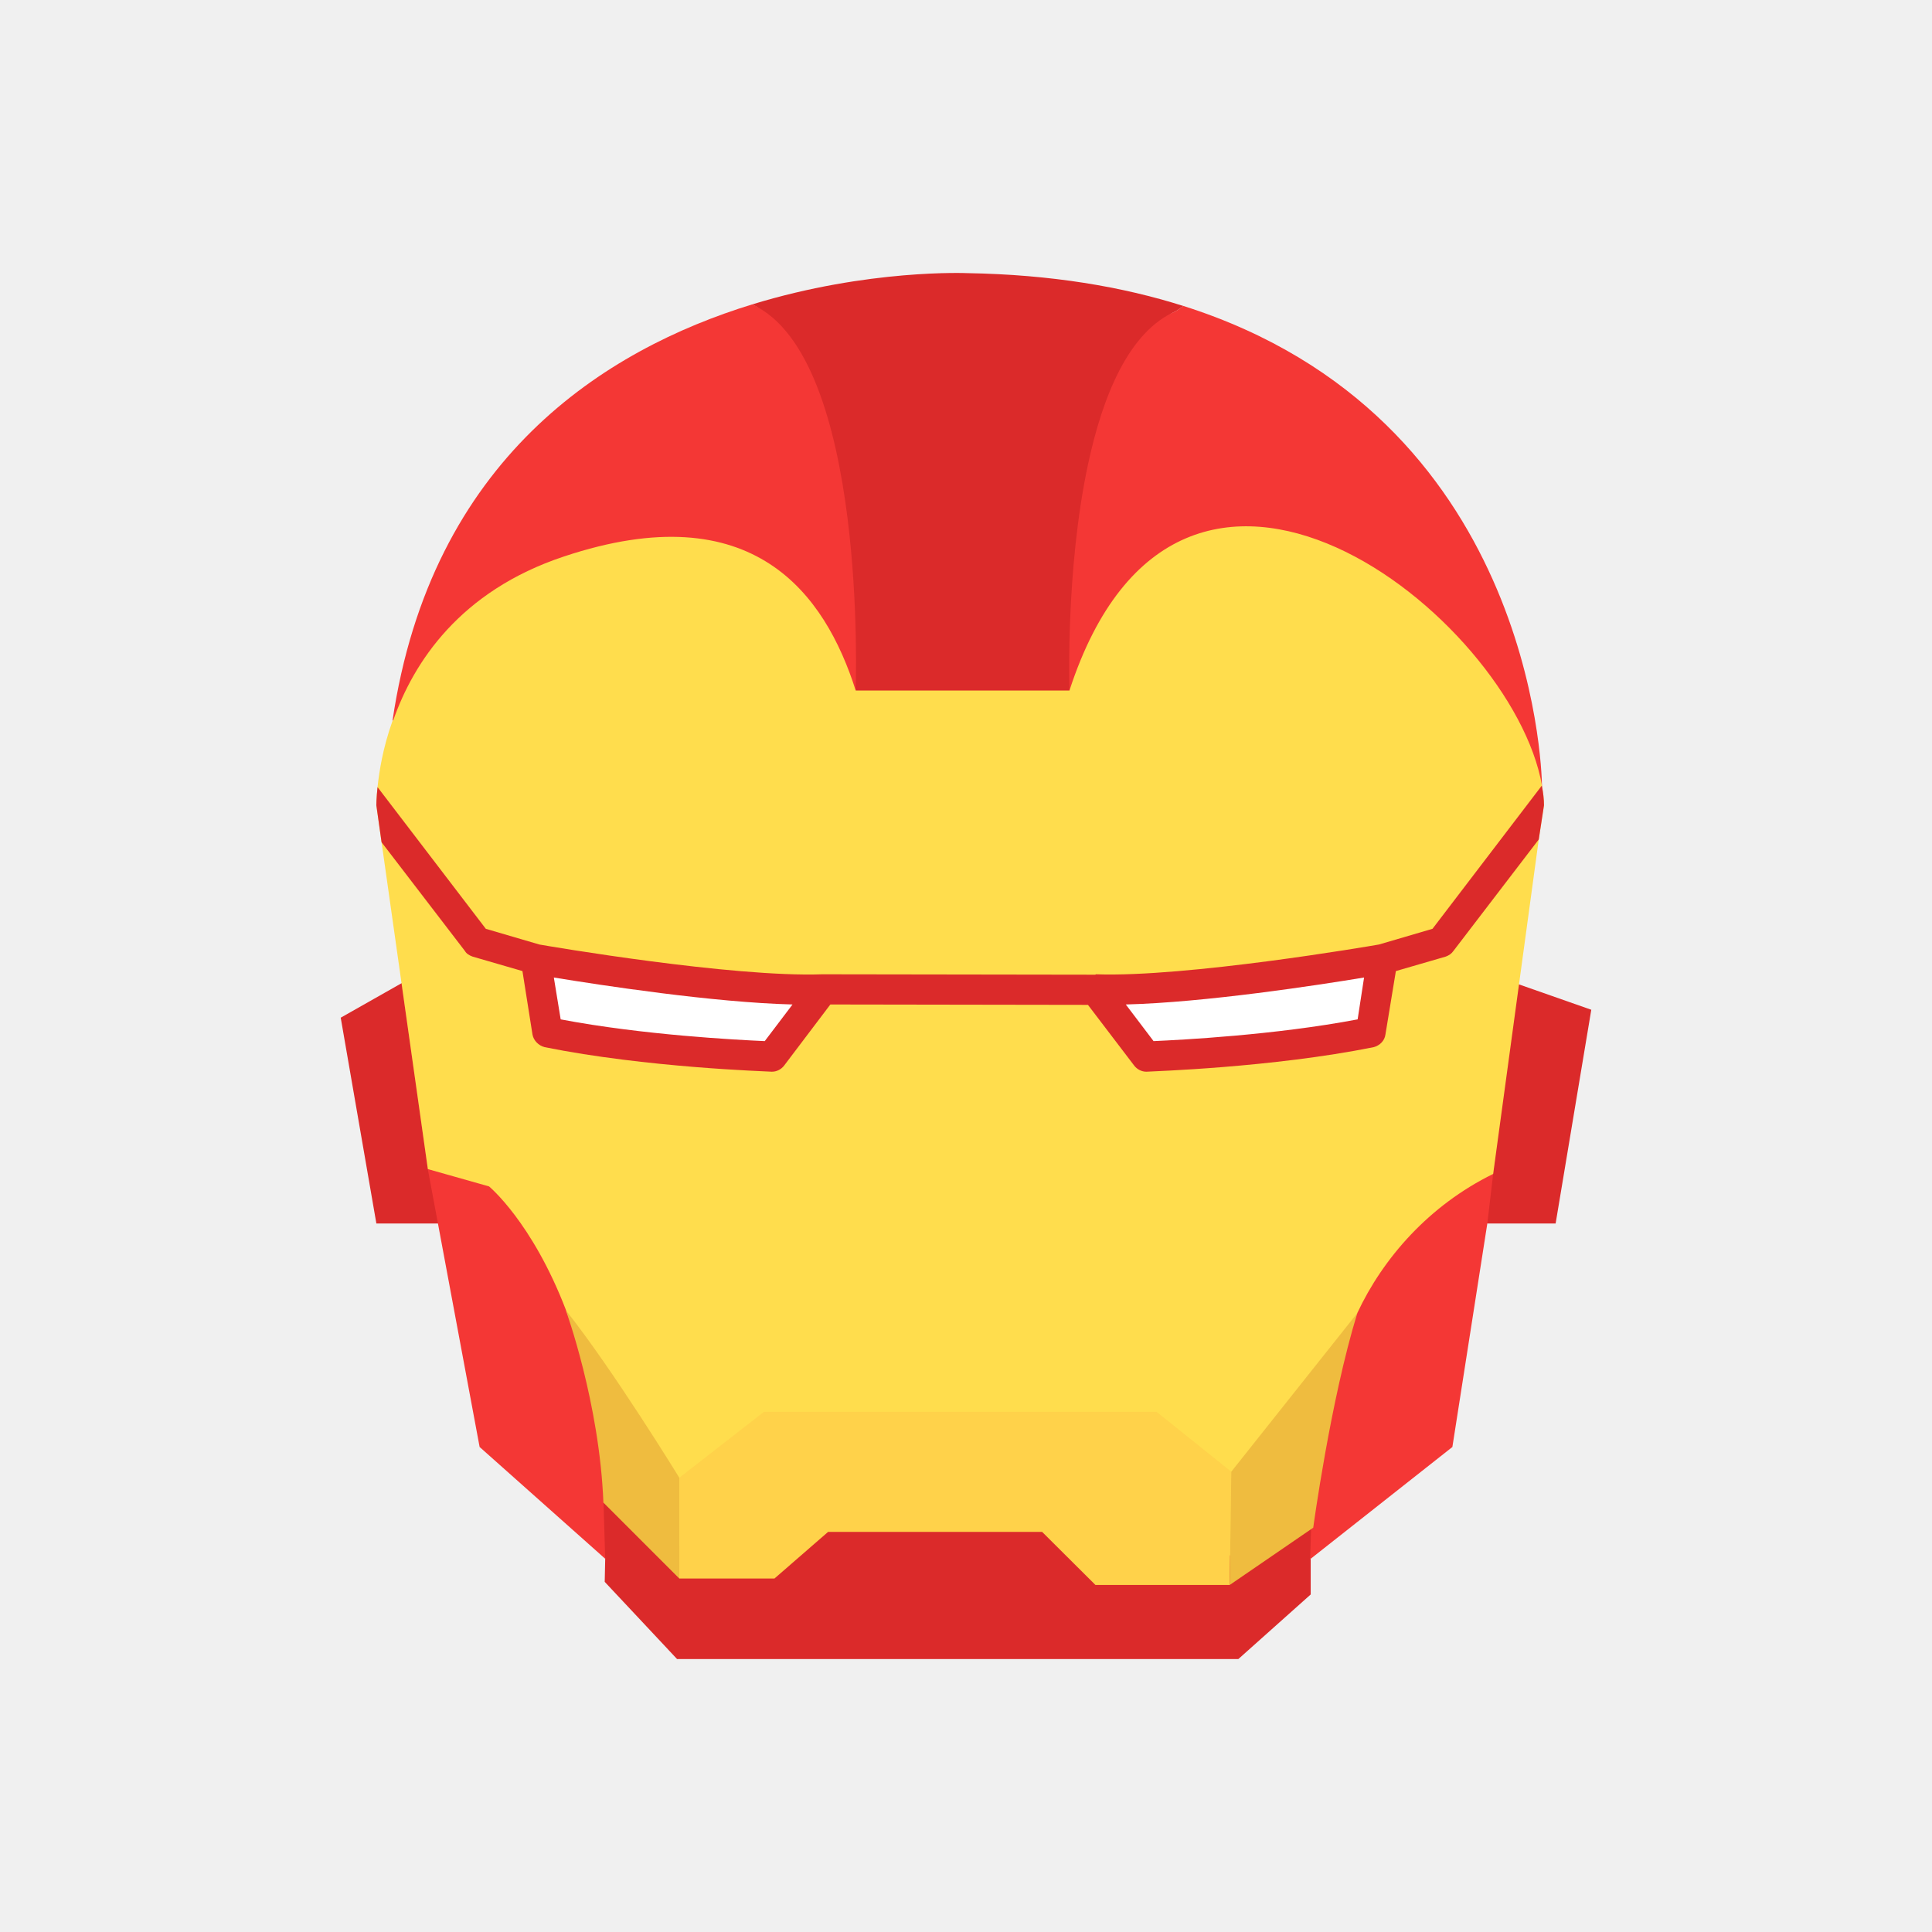
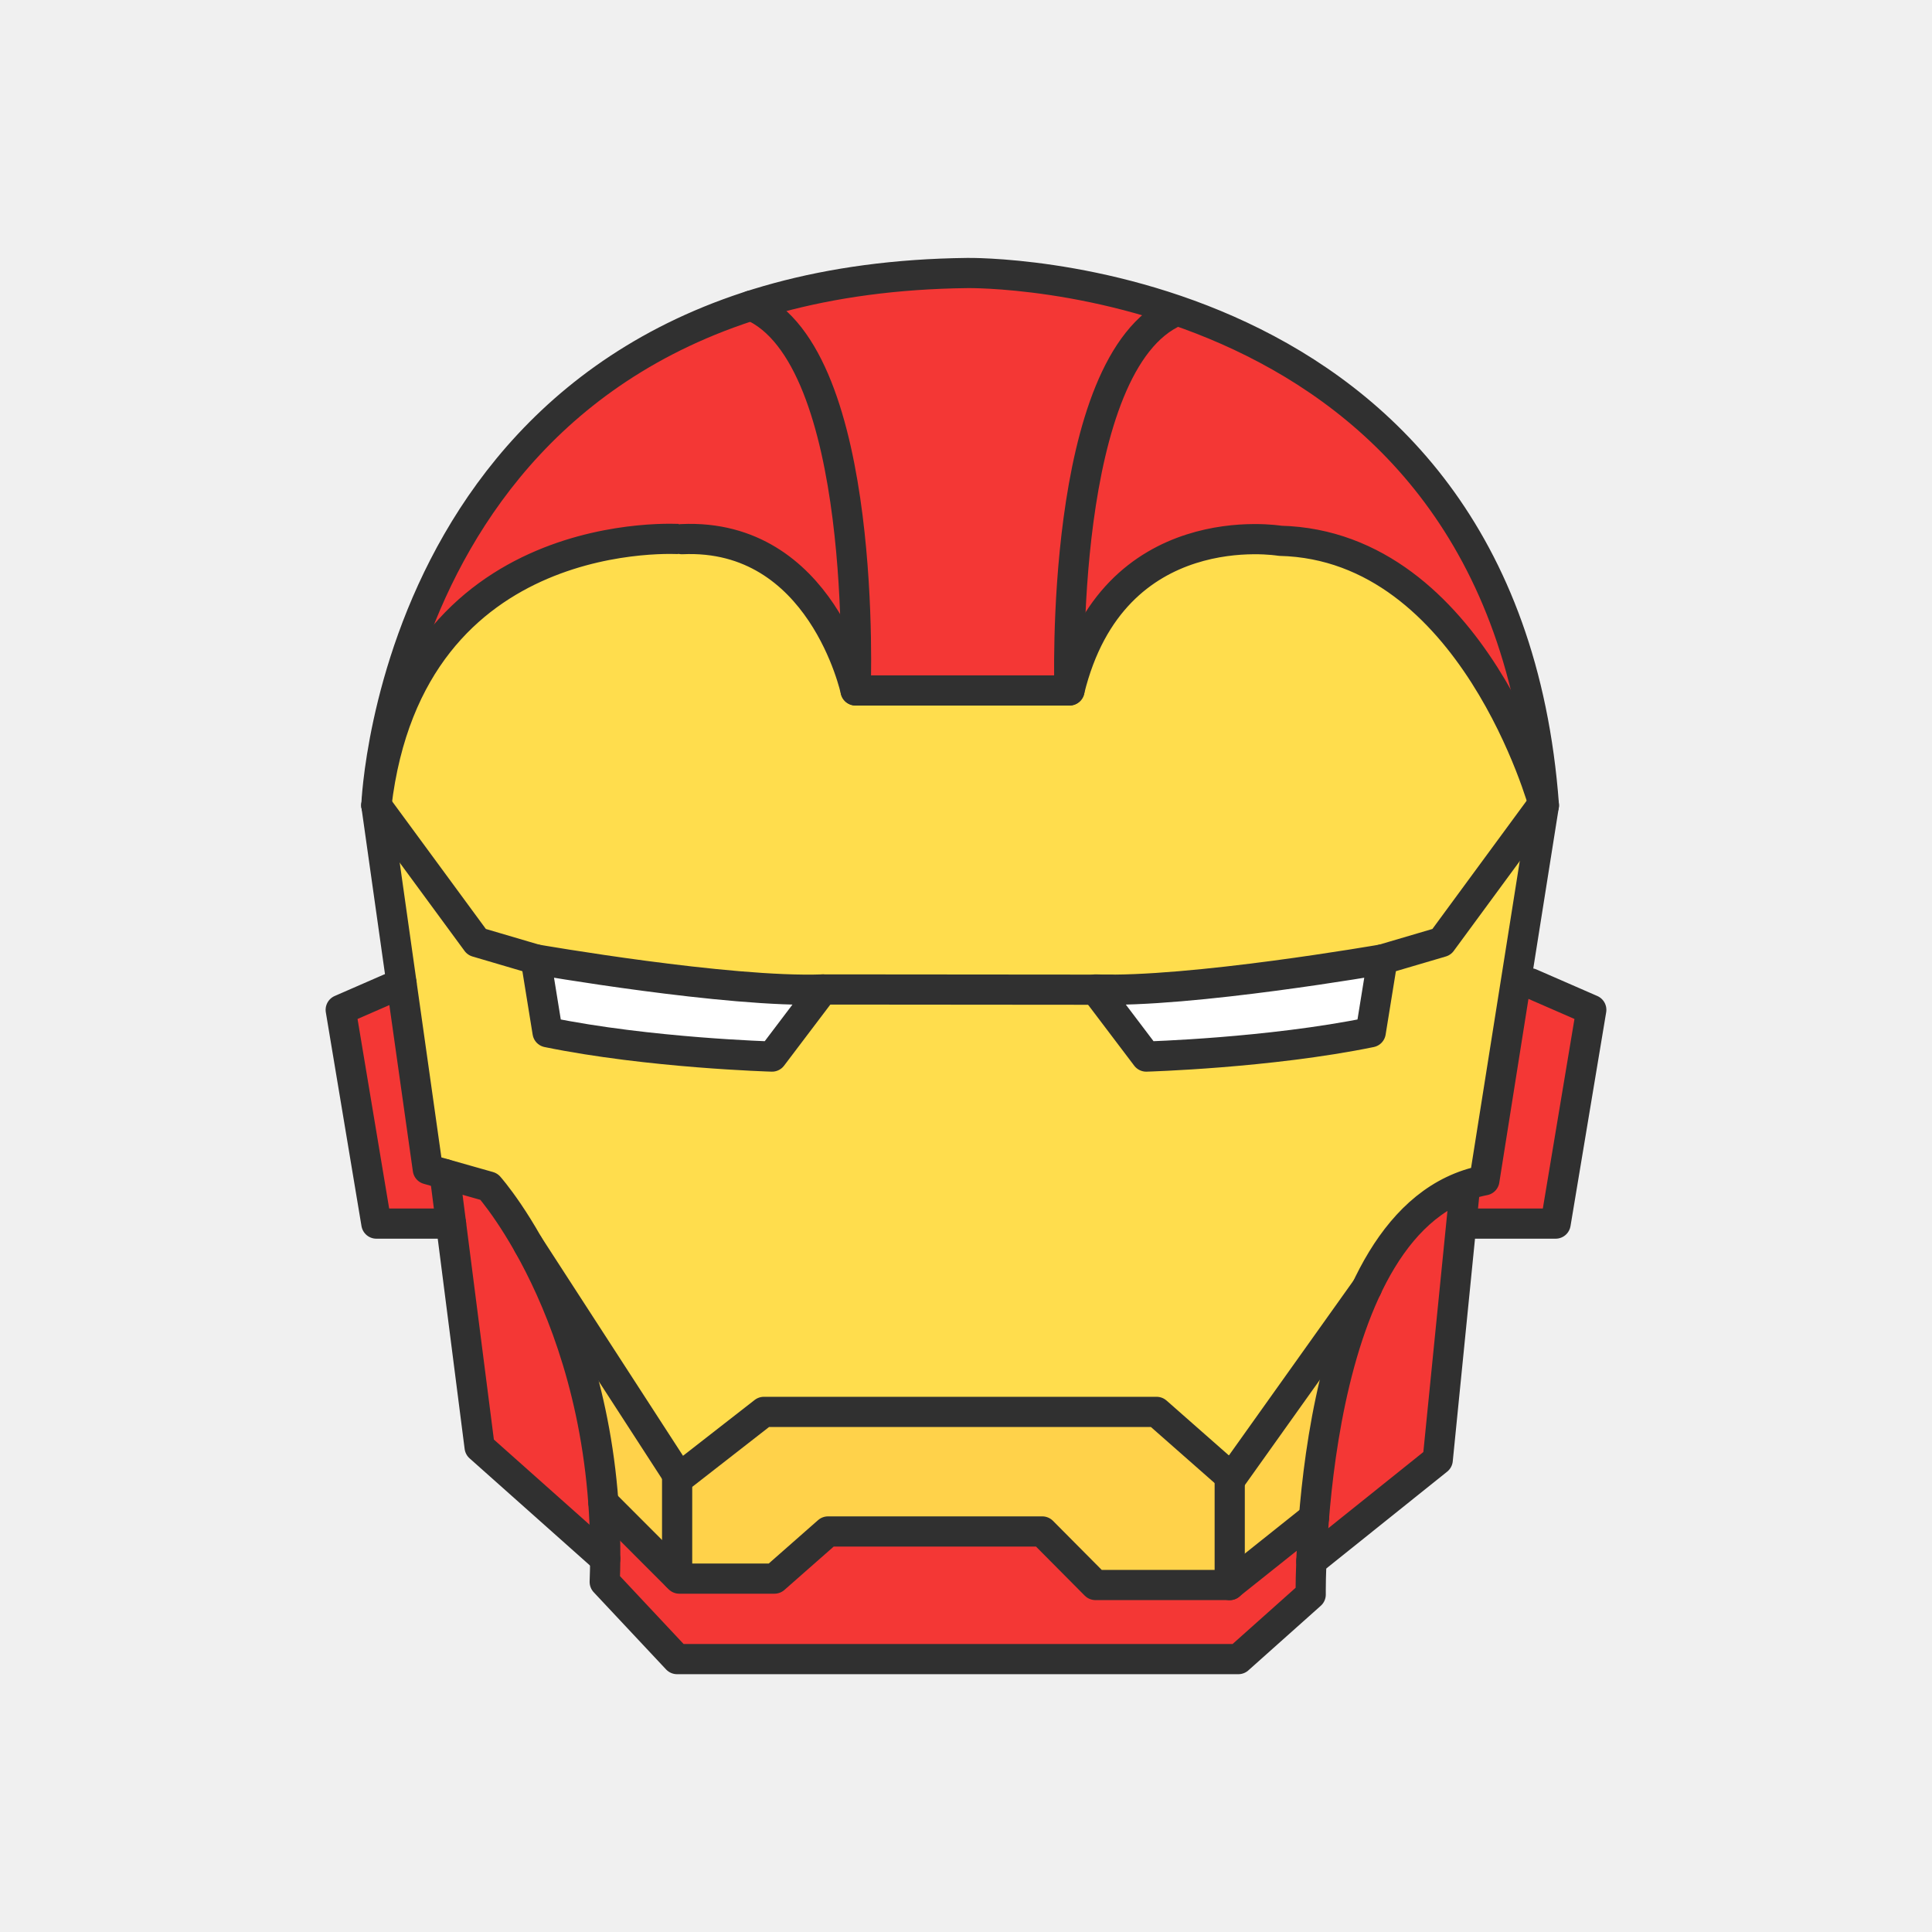
<svg xmlns="http://www.w3.org/2000/svg" style="enable-background:new 0 0 48 48;" version="1.1" viewBox="0 0 48 48" xml:space="preserve">
  <g id="Icons">
    <g>
-       <polygon points="39.535,25.087 37.656,24.428 33.096,26.626 36.952,30.398     38.649,30.398   " style="fill:#DB2A2A;" />
-       <polygon points="9.976,24.428 8.465,25.284 9.351,30.398 11.049,30.398 10.232,24.428       " style="fill:#DB2A2A;" />
-       <polygon points="27.216,24.581 32.551,38.727 32.564,38.732 32.564,38.727     36.084,35.95 36.952,30.398 37.656,24.428   " style="fill:#F43735;" />
-       <polygon points="9.992,24.542 10.629,29.048 11.916,35.95 15.036,38.727     22.656,26.249   " style="fill:#F43735;" />
-       <polygon points="32.975,24.447 14.614,24.523 15.036,38.727 15.024,39.301     16.822,41.219 30.766,41.219 32.564,39.614 32.564,38.732 32.551,38.727   " style="fill:#DB2A2A;" />
-       <path d="M18.687,7.563c-3.644,1.119-7.977,3.825-8.937,10.353c0-0.01,0.01-0.01,0.02-0.02    c0.18-0.17,1.8-1.53,5.9-1.61c3.237-0.074,4.294,1.398,4.625,2.167l0.961-1.3c0,0,2.541-3.386,2.006-6.056    C22.907,9.323,19.838,8.089,18.687,7.563z" style="fill:#F43735;" />
-       <path d="M29.215,7.731l0.188-0.128c-1.519-0.482-3.291-0.782-5.372-0.817    c0,0-2.456-0.11-5.343,0.777c2.883,1.32,2.57,9.589,2.57,9.589l-0.961,1.3    c0.116,0.269,0.145,0.454,0.145,0.454l6.78-0.09c0,0-0.028-0.272-0.002-0.67l-0.647-0.993    c0,0,2.732-2.154,3.178-4.643C30.095,10.584,27.939,8.281,29.215,7.731z" style="fill:#DB2A2A;" />
-       <path d="M29.403,7.602l-0.188,0.128c-1.16,0.5-1.816,2.084-2.185,3.814    c-0.562,2.634-0.459,5.607-0.459,5.607l0.647,0.993c0.078-1.17,0.633-3.435,3.812-3.13    c4.14,0.41,7.09,4.27,7.27,4.51c0.01,0.01,0.01,0.01,0.01,0.01s0,0,0-0.01v-0.01    C38.302,19.031,38.028,10.337,29.403,7.602z" style="fill:#F43735;" />
-       <path d="M38.36,20.006l-0.13,0.85l-1.133,8.31c-1.59,0.78-2.737,2.09-3.377,3.46    c-1.14,2.45-1.58,5.31-1.58,5.31l-1.59,0.71l-2.77-0.09l-1.5-0.95l-5.84-0.21l-1.19,1.01l-2.15,0.22l-1.53-1.53    c-0.1-2.03-1.06-3.36-1.51-4.55c-0.84-2.19-1.91-3.07-1.91-3.07l-1.52-0.43l-1.15-8.12l-0.13-0.92c0,0,0-0.17,0.03-0.45    c0.04-0.38,0.13-0.97,0.37-1.64c0-0.01,0.01-0.01,0.02-0.02c0.5-1.43,1.65-3.21,4.24-4.07c4.71-1.57,6.49,0.94,7.25,3.33h5.31    c2.75-8.44,11.01-1.83,11.74,2.36v0.01c0,0.01,0,0.01,0,0.01C38.34,19.696,38.36,19.856,38.36,20.006z" style="fill:#FFDD4D;" />
-       <path d="M13.311,23.834c0,0,4.784,0.834,7.132,0.748l-1.262,1.667    c0,0-3.053-0.086-5.577-0.604L13.311,23.834z" style="fill:#FFFFFF;" />
-       <path d="M34.348,23.834c0,0-4.784,0.834-7.132,0.748l1.262,1.667c0,0,3.053-0.086,5.577-0.604    L34.348,23.834z" style="fill:#FFFFFF;" />
-       <path d="M38.31,19.536c0,0,0,0,0-0.01h-0.01l-2.71,3.55l-1.33,0.39c-0.22,0.04-4.79,0.82-7.03,0.74    c-0.01,0-0.01,0.01-0.02,0.01l-6.77-0.01c-0.01,0-0.01,0-0.01,0c-2.24,0.08-6.81-0.7-7.03-0.74l-1.33-0.39l-2.69-3.52    c-0.03,0.28-0.03,0.45-0.03,0.45l0.13,0.92l2.07,2.7c0.04,0.07,0.11,0.11,0.19,0.14l1.24,0.36l0.25,1.58    c0.03,0.15,0.15,0.27,0.3,0.31c2.53,0.51,5.51,0.6,5.64,0.61h0.01c0.12,0,0.23-0.06,0.3-0.15l1.15-1.52l6.4,0.01l1.15,1.51    c0.07,0.09,0.18,0.15,0.3,0.15c0,0,0,0,0.01,0c0.12-0.01,3.11-0.1,5.64-0.61c0.15-0.04,0.27-0.16,0.29-0.31l0.26-1.58l1.24-0.36    c0.08-0.03,0.14-0.07,0.19-0.14l2.12-2.77l0.13-0.85C38.36,19.856,38.34,19.696,38.31,19.536z M19,25.866    c-0.68-0.03-3.02-0.15-5.07-0.54l-0.17-1.04c1.16,0.19,3.96,0.62,5.93,0.67L19,25.866z M33.73,25.326    c-2.05,0.39-4.39,0.51-5.07,0.54l-0.69-0.91c1.97-0.05,4.77-0.48,5.92-0.67L33.73,25.326z" style="fill:#DB2A2A;" />
-       <path d="M14.057,32.552c0,0,0.839,2.302,0.934,4.779l1.887,1.888v-2.504    C16.877,36.714,15.239,34.04,14.057,32.552z" style="fill:#EFBC3F;" />
-       <polygon points="28.735,35.077 18.979,35.077 16.877,36.714 16.877,39.218     16.877,39.218 19.241,39.218 20.573,38.06 25.892,38.06 27.216,39.378 30.552,39.378     30.591,36.564   " style="fill:#FFD24A;" />
-       <path d="M30.591,36.564l-0.039,2.814l2.075-1.423c0,0,0.428-3.166,1.096-5.333    L30.591,36.564z" style="fill:#EFBC3F;" />
+       <path d="M9.754,17.92c0,0,1.752-4.439,6.123-4.533s5.38,3.767,5.38,3.767h5.314    c0,0,0.971-4.13,5.234-3.718c4.263,0.412,6.504,6.107,6.504,6.107    c-0.003-0.056-0.036-12.522-14.275-12.76C24.034,6.783,11.471,6.219,9.754,17.92z" style="fill:#F43735;" />
+       <polygon points="9.976,24.43 8.465,25.286 9.351,30.4 11.048,30.4 11.916,35.952     15.036,38.729 15.024,39.303 16.822,41.22 30.766,41.22 32.564,39.616 32.564,38.729 35.72,36.27     36.328,30.4 38.649,30.4 39.535,25.089 37.656,24.43   " style="fill:#F43735;" />
+       <path d="M21.257,17.154l5.314,0c2.863-8.775,11.681-1.279,11.787,2.857l-1.406,9.159    c-4.454,2.173-4.306,8.538-4.306,8.538l-2.094,1.674l-3.336-0.001l-1.321-1.33h-5.323l-1.331,1.17    l-2.418-0.059l-1.832-1.829c-0.285-5.758-2.844-7.852-2.844-7.852l-1.518-0.43l-1.278-9.04    c0,0-0.049-4.62,4.663-6.187S20.501,14.768,21.257,17.154z" style="fill:#FFDD4D;" />
+       <path d="M13.311,23.836c0,0,4.784,0.834,7.132,0.747l-1.262,1.667    c0,0-3.052-0.086-5.577-0.604L13.311,23.836z" style="fill:#FFFFFF;" />
+       <path d="M33.561,32.554l-2.779,3.979l-2.046-1.454h-9.756l-2.102,1.637    c0,0-1.638-2.674-2.82-4.162c0,0,0.97,2.771,0.934,4.9l1.886,1.766h2.364l1.352-1.196h5.301    l1.321,1.356h3.336l2.075-1.423C32.627,37.957,32.894,34.721,33.561,32.554z" style="fill:#FFD24A;" />
+       <path d="M34.348,23.836c0,0-4.784,0.834-7.132,0.747l1.262,1.667    c0,0,3.052-0.086,5.577-0.604L34.348,23.836z" style="fill:#FFFFFF;" />
+       <path d="    M9.351,20.01l1.278,9.04l1.518,0.43c0,0,3.116,3.483,2.877,9.822l1.798,1.918h13.944l1.798-1.604    c0,0-0.12-9.431,4.315-10.292l1.478-9.314c0,0-1.758-6.457-6.553-6.574c0,0-4.155-0.704-5.234,3.718    h-5.314c0,0-0.839-3.917-4.315-3.759C16.942,13.395,10.19,12.888,9.351,20.01z" style="fill:none;stroke:#303030;stroke-width:0.75;stroke-linecap:round;stroke-linejoin:round;stroke-miterlimit:10;" />
+       <path d="    M9.351,20.01c0,0,0.47-13.066,14.683-13.227c0,0,13.333-0.222,14.324,13.227" style="fill:none;stroke:#303030;stroke-width:0.75;stroke-linecap:round;stroke-linejoin:round;stroke-miterlimit:10;" />
+       <polyline points="    9.976,24.43 8.465,25.089 9.351,30.4 11.206,30.4   " style="fill:none;stroke:#303030;stroke-width:0.75;stroke-linecap:round;stroke-linejoin:round;stroke-miterlimit:10;" />
+       <polyline points="    11.048,29.169 11.916,35.952 15.036,38.729   " style="fill:none;stroke:#303030;stroke-width:0.75;stroke-linecap:round;stroke-linejoin:round;stroke-miterlimit:10;" />
+       <polyline points="    38.024,24.43 39.535,25.089 38.649,30.4 36.328,30.4   " style="fill:none;stroke:#303030;stroke-width:0.75;stroke-linecap:round;stroke-linejoin:round;stroke-miterlimit:10;" />
+       <polyline points="    36.394,29.527 35.72,36.27 32.58,38.786   " style="fill:none;stroke:#303030;stroke-width:0.75;stroke-linecap:round;stroke-linejoin:round;stroke-miterlimit:10;" />
+       <path d="    M13.311,23.836c0,0,4.784,0.834,7.132,0.747l-1.262,1.667c0,0-3.052-0.086-5.577-0.604L13.311,23.836z" style="fill:none;stroke:#303030;stroke-width:0.75;stroke-linecap:round;stroke-linejoin:round;stroke-miterlimit:10;" />
+       <path d="    M34.348,23.836c0,0-4.784,0.834-7.132,0.747l1.262,1.667c0,0,3.052-0.086,5.577-0.604L34.348,23.836z" style="fill:none;stroke:#303030;stroke-width:0.75;stroke-linecap:round;stroke-linejoin:round;stroke-miterlimit:10;" />
+       <polyline points="    9.351,20.01 11.844,23.404 13.311,23.836   " style="fill:none;stroke:#303030;stroke-width:0.75;stroke-linecap:round;stroke-linejoin:round;stroke-miterlimit:10;" />
+       <polyline points="    38.309,20.01 35.815,23.404 34.348,23.836   " style="fill:none;stroke:#303030;stroke-width:0.75;stroke-linecap:round;stroke-linejoin:round;stroke-miterlimit:10;" />
+       <line style="fill:none;stroke:#303030;stroke-width:0.75;stroke-linecap:round;stroke-linejoin:round;stroke-miterlimit:10;" x1="20.443" x2="27.605" y1="24.583" y2="24.589" />
+       <polyline points="    13.124,30.923 16.877,36.716 18.979,35.078 28.735,35.078 30.596,36.716 33.962,31.991   " style="fill:none;stroke:#303030;stroke-width:0.75;stroke-linecap:round;stroke-linejoin:round;stroke-miterlimit:10;" />
+       <polyline points="    16.823,39.161 16.823,36.628 16.823,36.533   " style="fill:none;stroke:#303030;stroke-width:0.75;stroke-linecap:round;stroke-linejoin:round;stroke-miterlimit:10;" />
+       <path d="    M30.552,39.381v-2.666c0,0,0-0.019,0-0.038v-0.143" style="fill:none;stroke:#303030;stroke-width:0.75;stroke-linecap:round;stroke-linejoin:round;stroke-miterlimit:10;" />
+       <path d="    M18.664,7.592c2.926,1.262,2.593,9.561,2.593,9.561" style="fill:none;stroke:#303030;stroke-width:0.75;stroke-linecap:round;stroke-linejoin:round;stroke-miterlimit:10;" />
+       <path d="    M29.215,7.732c-2.926,1.262-2.644,9.421-2.644,9.421" style="fill:none;stroke:#303030;stroke-width:0.75;stroke-linecap:round;stroke-linejoin:round;stroke-miterlimit:10;" />
+       <polyline points="    14.991,37.332 16.877,39.22 19.241,39.22 20.572,38.049 25.895,38.049 27.216,39.379     30.549,39.379 32.646,37.707   " style="fill:none;stroke:#303030;stroke-width:0.75;stroke-linecap:round;stroke-linejoin:round;stroke-miterlimit:10;" />
    </g>
  </g>
</svg>
